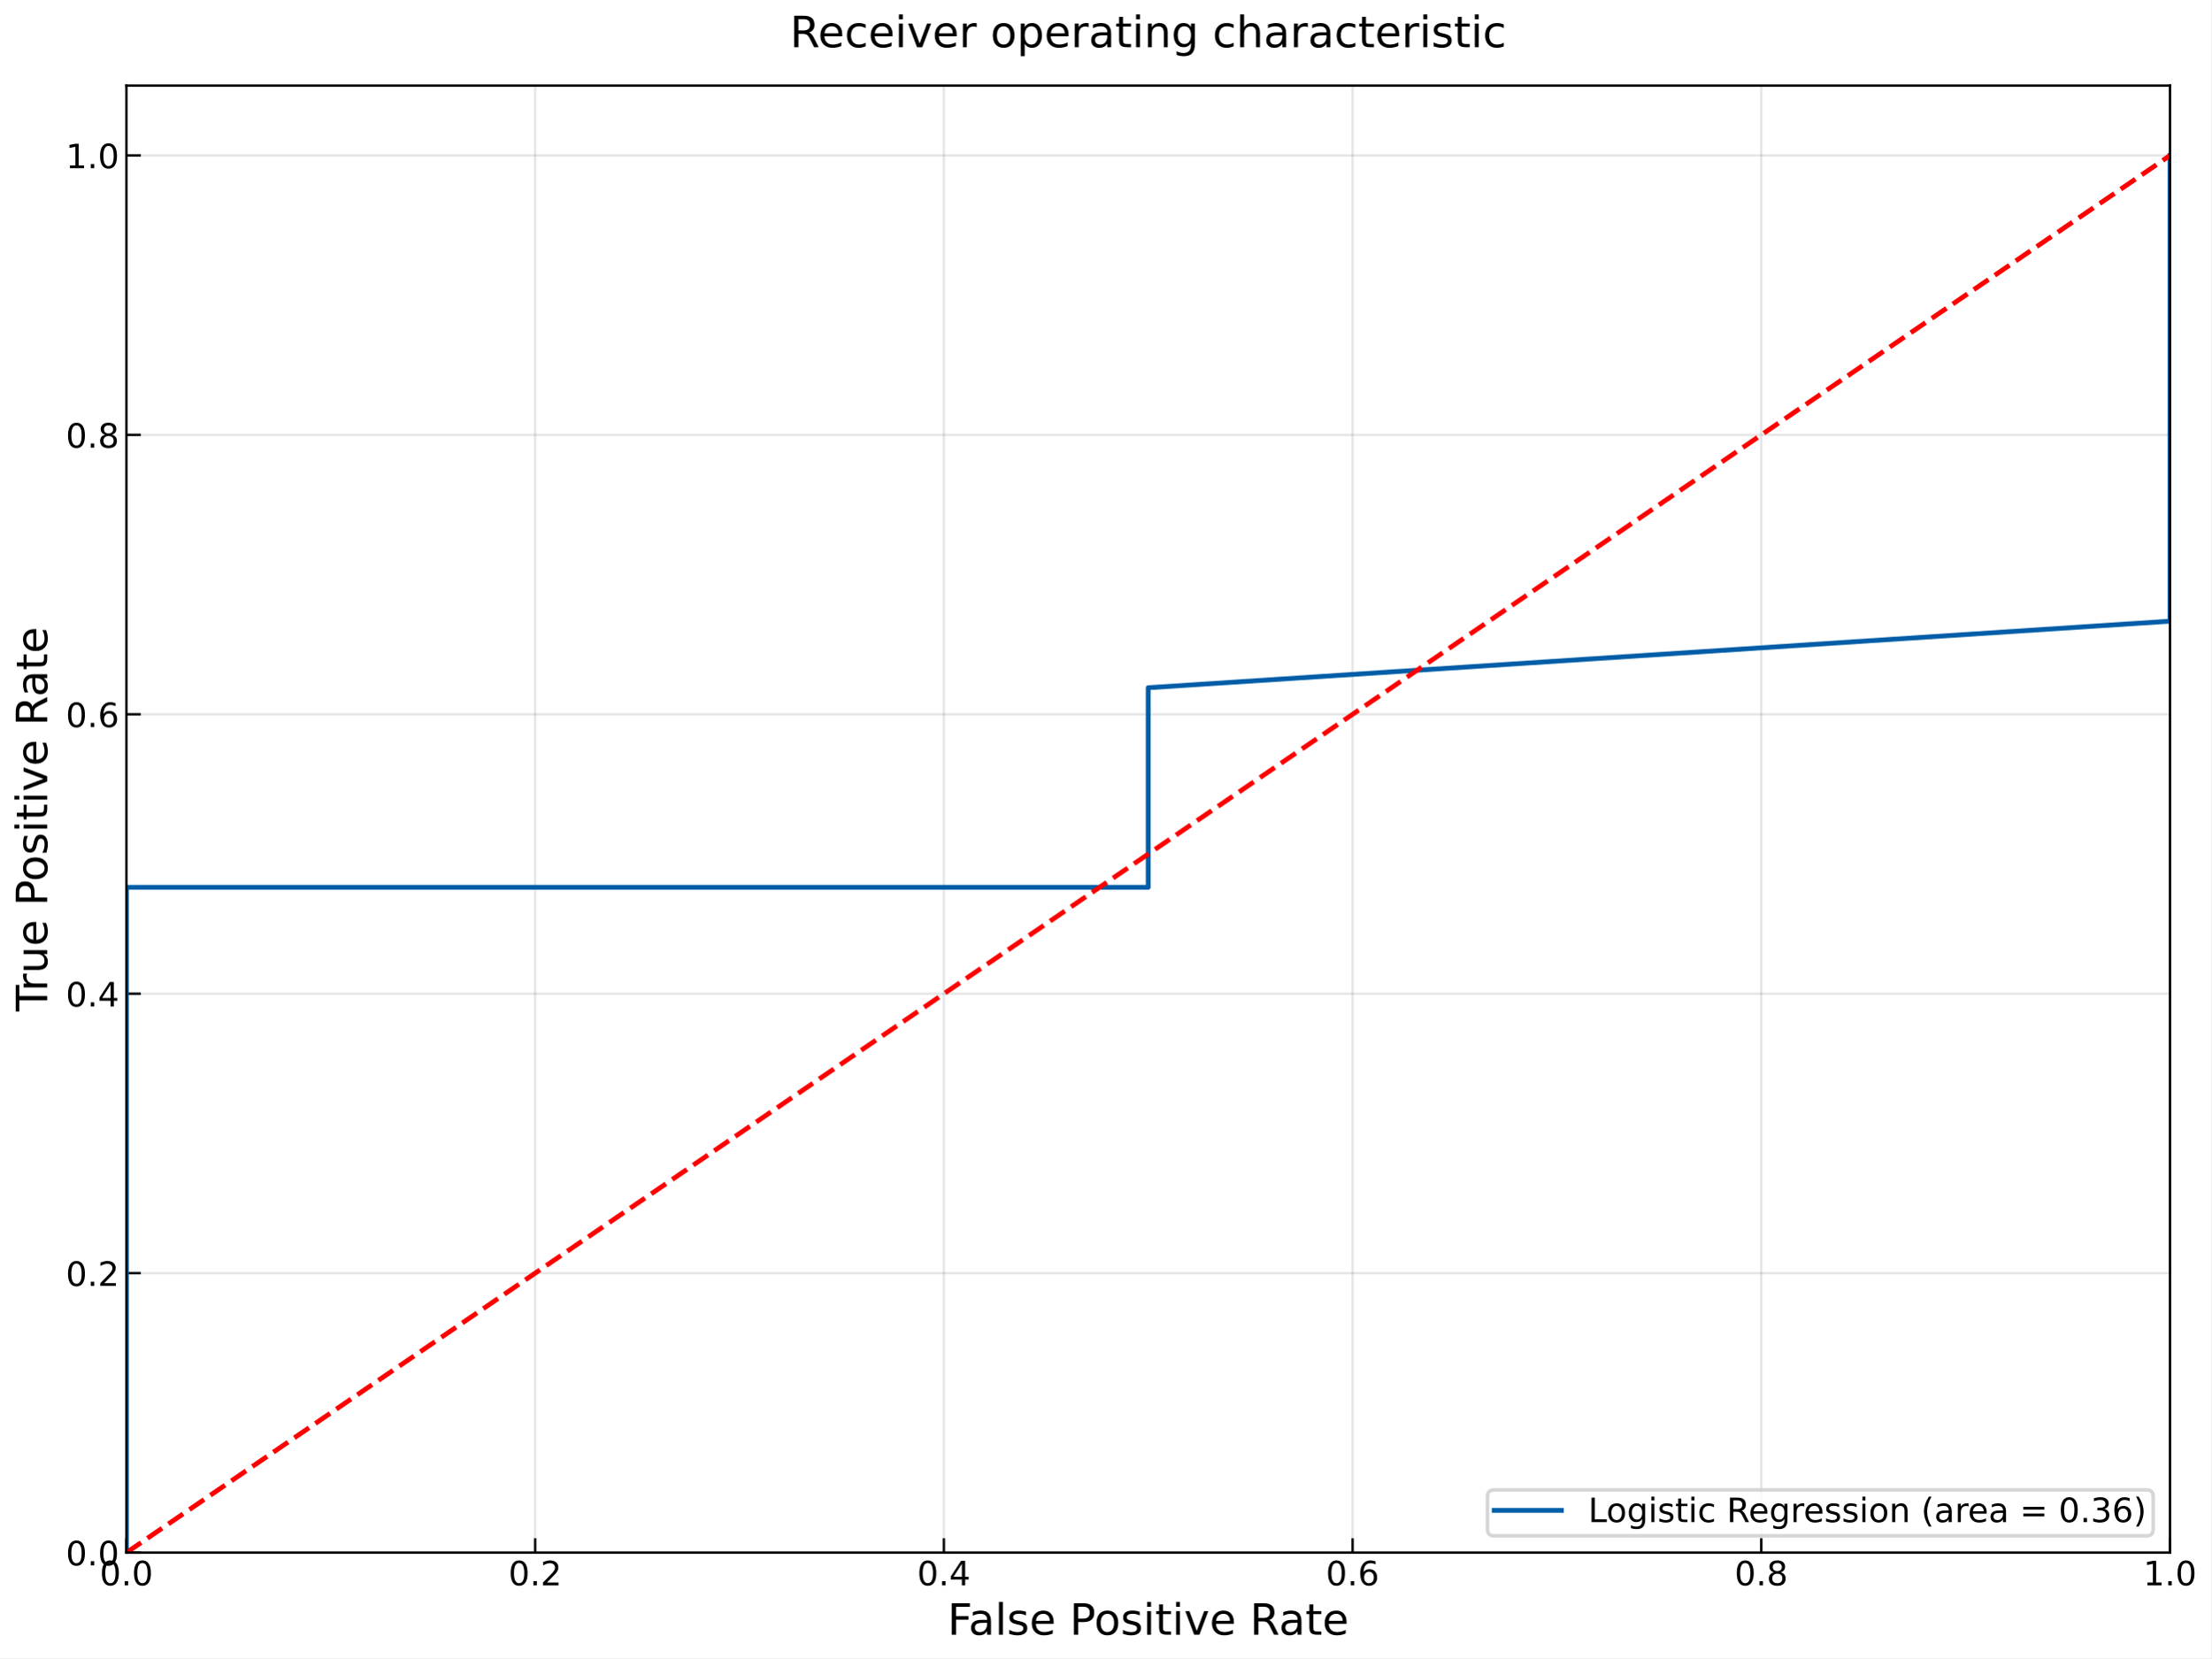
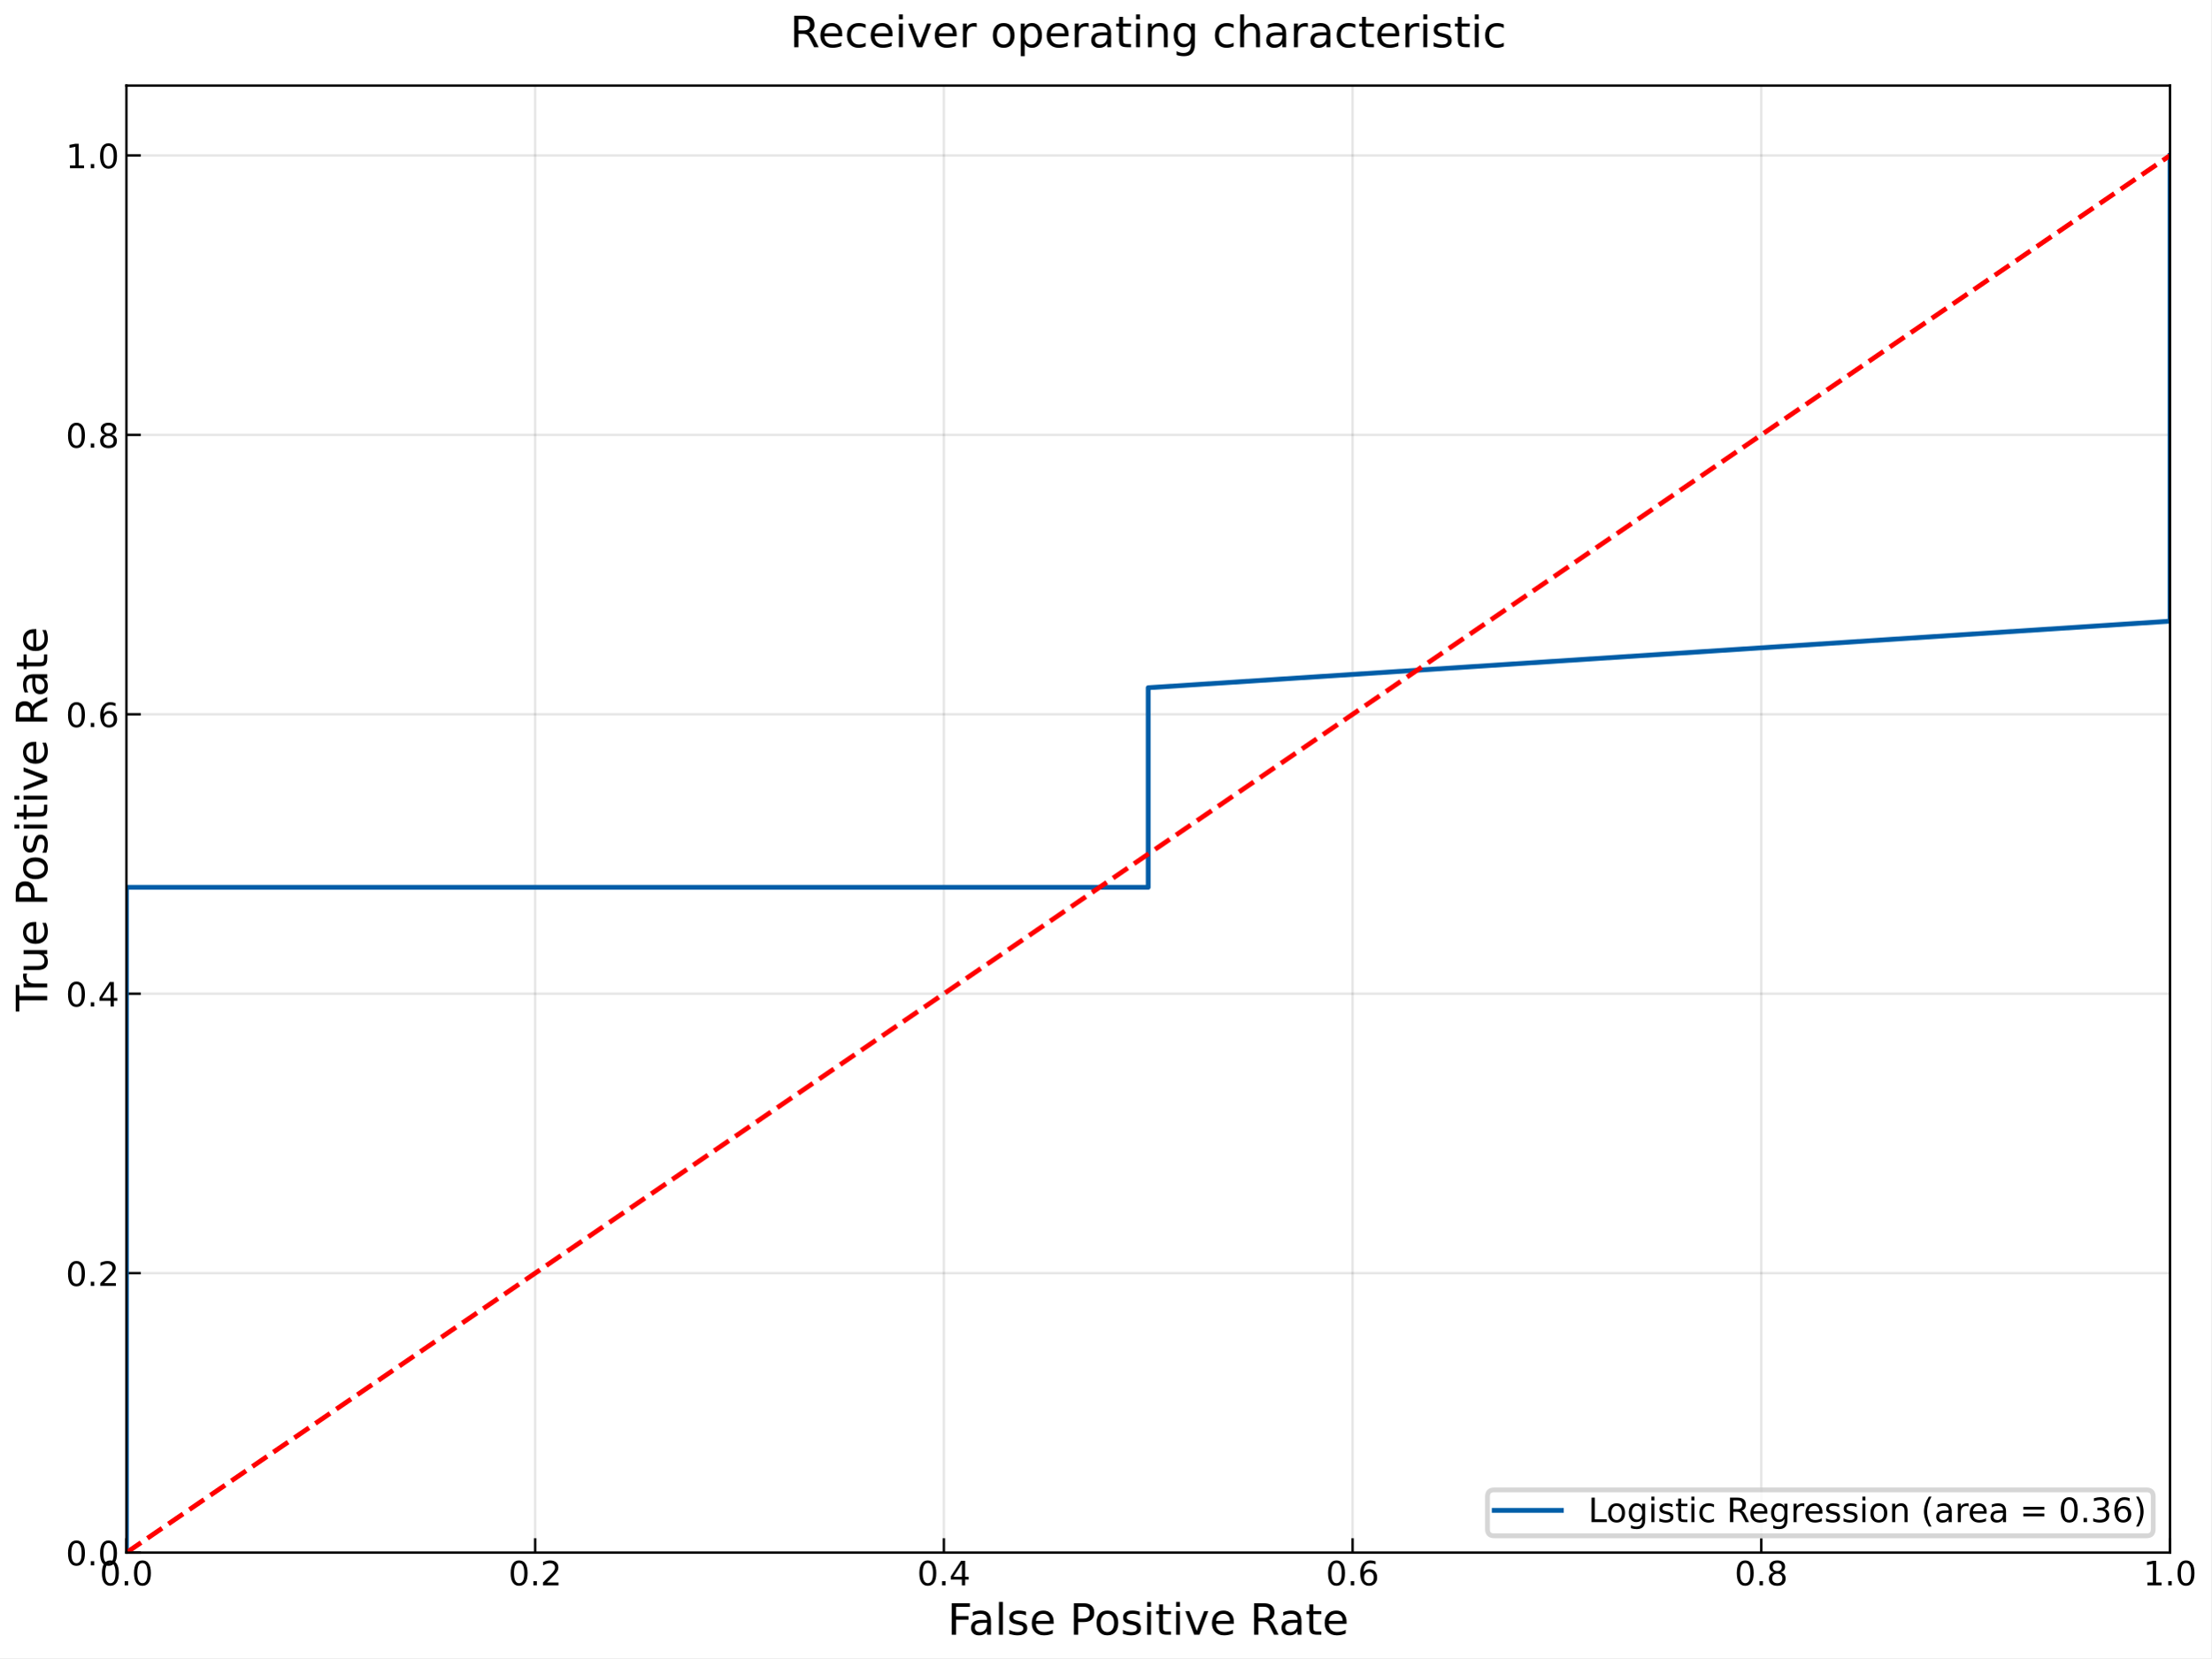
<svg xmlns="http://www.w3.org/2000/svg" xmlns:xlink="http://www.w3.org/1999/xlink" width="460.8pt" height="345.6pt" viewBox="0 0 460.8 345.6" version="1.1">
  <defs>
    <style type="text/css">*{stroke-linejoin: round; stroke-linecap: butt}</style>
  </defs>
  <g id="figure_1">
    <g id="patch_1">
      <path d="M 0 345.6  L 460.8 345.6  L 460.8 0  L 0 0  z " style="fill: #ffffff" />
    </g>
    <g id="axes_1">
      <g id="patch_2">
        <path d="M 26.343 323.615  L 452.234 323.615  L 452.234 17.839  L 26.343 17.839  z " style="fill: #ffffff" />
      </g>
      <g id="matplotlib.axis_1">
        <g id="xtick_1">
          <g id="line2d_1">
-             <path d="M 26.343 323.615  L 26.343 17.839  " clip-path="url(#pec0a9a08c9)" style="fill: none; stroke: #000000; stroke-opacity: 0.1; stroke-width: 0.5; stroke-linecap: square" />
+             <path d="M 26.343 323.615  L 26.343 17.839  " clip-path="url(#p50149eda5e)" style="fill: none; stroke: #000000; stroke-opacity: 0.1; stroke-width: 0.5; stroke-linecap: square" />
          </g>
          <g id="line2d_2">
            <defs>
-               <path id="m23cfe40a0c" d="M 0 0  L 0 -3  " style="stroke: #000000; stroke-width: 0.5" />
+               <path id="md86d027150" d="M 0 0  L 0 -3  " style="stroke: #000000; stroke-width: 0.5" />
            </defs>
            <g>
-               <use xlink:href="#m23cfe40a0c" x="26.343" y="323.615" style="stroke: #000000; stroke-width: 0.5" />
+               <use xlink:href="#md86d027150" x="26.343" y="323.615" style="stroke: #000000; stroke-width: 0.5" />
            </g>
          </g>
          <g id="text_1">
            <g transform="translate(20.77665 330.4337)scale(0.07 -0.07)">
              <defs>
                <path id="DejaVuSans-30" d="M 2034 4250  Q 1547 4250 1301 3770  Q 1056 3291 1056 2328  Q 1056 1369 1301 889  Q 1547 409 2034 409  Q 2525 409 2770 889  Q 3016 1369 3016 2328  Q 3016 3291 2770 3770  Q 2525 4250 2034 4250  z M 2034 4750  Q 2819 4750 3233 4129  Q 3647 3509 3647 2328  Q 3647 1150 3233 529  Q 2819 -91 2034 -91  Q 1250 -91 836 529  Q 422 1150 422 2328  Q 422 3509 836 4129  Q 1250 4750 2034 4750  z " transform="scale(0.015625)" />
                <path id="DejaVuSans-2e" d="M 684 794  L 1344 794  L 1344 0  L 684 0  L 684 794  z " transform="scale(0.015625)" />
              </defs>
              <use xlink:href="#DejaVuSans-30" />
              <use xlink:href="#DejaVuSans-2e" x="63.623" />
              <use xlink:href="#DejaVuSans-30" x="95.41" />
            </g>
          </g>
        </g>
        <g id="xtick_2">
          <g id="line2d_3">
-             <path d="M 111.521 323.615  L 111.521 17.839  " clip-path="url(#pec0a9a08c9)" style="fill: none; stroke: #000000; stroke-opacity: 0.1; stroke-width: 0.5; stroke-linecap: square" />
+             <path d="M 111.521 323.615  L 111.521 17.839  " clip-path="url(#p50149eda5e)" style="fill: none; stroke: #000000; stroke-opacity: 0.1; stroke-width: 0.5; stroke-linecap: square" />
          </g>
          <g id="line2d_4">
            <g>
-               <use xlink:href="#m23cfe40a0c" x="111.521" y="323.615" style="stroke: #000000; stroke-width: 0.5" />
+               <use xlink:href="#md86d027150" x="111.521" y="323.615" style="stroke: #000000; stroke-width: 0.5" />
            </g>
          </g>
          <g id="text_2">
            <g transform="translate(105.9548 330.4337)scale(0.07 -0.07)">
              <defs>
                <path id="DejaVuSans-32" d="M 1228 531  L 3431 531  L 3431 0  L 469 0  L 469 531  Q 828 903 1448 1529  Q 2069 2156 2228 2338  Q 2531 2678 2651 2914  Q 2772 3150 2772 3378  Q 2772 3750 2511 3984  Q 2250 4219 1831 4219  Q 1534 4219 1204 4116  Q 875 4013 500 3803  L 500 4441  Q 881 4594 1212 4672  Q 1544 4750 1819 4750  Q 2544 4750 2975 4387  Q 3406 4025 3406 3419  Q 3406 3131 3298 2873  Q 3191 2616 2906 2266  Q 2828 2175 2409 1742  Q 1991 1309 1228 531  z " transform="scale(0.015625)" />
              </defs>
              <use xlink:href="#DejaVuSans-30" />
              <use xlink:href="#DejaVuSans-2e" x="63.623" />
              <use xlink:href="#DejaVuSans-32" x="95.41" />
            </g>
          </g>
        </g>
        <g id="xtick_3">
          <g id="line2d_5">
-             <path d="M 196.699 323.615  L 196.699 17.839  " clip-path="url(#pec0a9a08c9)" style="fill: none; stroke: #000000; stroke-opacity: 0.1; stroke-width: 0.5; stroke-linecap: square" />
+             <path d="M 196.699 323.615  L 196.699 17.839  " clip-path="url(#p50149eda5e)" style="fill: none; stroke: #000000; stroke-opacity: 0.1; stroke-width: 0.5; stroke-linecap: square" />
          </g>
          <g id="line2d_6">
            <g>
-               <use xlink:href="#m23cfe40a0c" x="196.699" y="323.615" style="stroke: #000000; stroke-width: 0.5" />
+               <use xlink:href="#md86d027150" x="196.699" y="323.615" style="stroke: #000000; stroke-width: 0.5" />
            </g>
          </g>
          <g id="text_3">
            <g transform="translate(191.133 330.4337)scale(0.07 -0.07)">
              <defs>
                <path id="DejaVuSans-34" d="M 2419 4116  L 825 1625  L 2419 1625  L 2419 4116  z M 2253 4666  L 3047 4666  L 3047 1625  L 3713 1625  L 3713 1100  L 3047 1100  L 3047 0  L 2419 0  L 2419 1100  L 313 1100  L 313 1709  L 2253 4666  z " transform="scale(0.015625)" />
              </defs>
              <use xlink:href="#DejaVuSans-30" />
              <use xlink:href="#DejaVuSans-2e" x="63.623" />
              <use xlink:href="#DejaVuSans-34" x="95.41" />
            </g>
          </g>
        </g>
        <g id="xtick_4">
          <g id="line2d_7">
-             <path d="M 281.877 323.615  L 281.877 17.839  " clip-path="url(#pec0a9a08c9)" style="fill: none; stroke: #000000; stroke-opacity: 0.1; stroke-width: 0.5; stroke-linecap: square" />
+             <path d="M 281.877 323.615  L 281.877 17.839  " clip-path="url(#p50149eda5e)" style="fill: none; stroke: #000000; stroke-opacity: 0.1; stroke-width: 0.5; stroke-linecap: square" />
          </g>
          <g id="line2d_8">
            <g>
-               <use xlink:href="#m23cfe40a0c" x="281.877" y="323.615" style="stroke: #000000; stroke-width: 0.5" />
+               <use xlink:href="#md86d027150" x="281.877" y="323.615" style="stroke: #000000; stroke-width: 0.5" />
            </g>
          </g>
          <g id="text_4">
            <g transform="translate(276.3112 330.4337)scale(0.07 -0.07)">
              <defs>
                <path id="DejaVuSans-36" d="M 2113 2584  Q 1688 2584 1439 2293  Q 1191 2003 1191 1497  Q 1191 994 1439 701  Q 1688 409 2113 409  Q 2538 409 2786 701  Q 3034 994 3034 1497  Q 3034 2003 2786 2293  Q 2538 2584 2113 2584  z M 3366 4563  L 3366 3988  Q 3128 4100 2886 4159  Q 2644 4219 2406 4219  Q 1781 4219 1451 3797  Q 1122 3375 1075 2522  Q 1259 2794 1537 2939  Q 1816 3084 2150 3084  Q 2853 3084 3261 2657  Q 3669 2231 3669 1497  Q 3669 778 3244 343  Q 2819 -91 2113 -91  Q 1303 -91 875 529  Q 447 1150 447 2328  Q 447 3434 972 4092  Q 1497 4750 2381 4750  Q 2619 4750 2861 4703  Q 3103 4656 3366 4563  z " transform="scale(0.015625)" />
              </defs>
              <use xlink:href="#DejaVuSans-30" />
              <use xlink:href="#DejaVuSans-2e" x="63.623" />
              <use xlink:href="#DejaVuSans-36" x="95.41" />
            </g>
          </g>
        </g>
        <g id="xtick_5">
          <g id="line2d_9">
-             <path d="M 367.055 323.615  L 367.055 17.839  " clip-path="url(#pec0a9a08c9)" style="fill: none; stroke: #000000; stroke-opacity: 0.1; stroke-width: 0.5; stroke-linecap: square" />
+             <path d="M 367.055 323.615  L 367.055 17.839  " clip-path="url(#p50149eda5e)" style="fill: none; stroke: #000000; stroke-opacity: 0.1; stroke-width: 0.5; stroke-linecap: square" />
          </g>
          <g id="line2d_10">
            <g>
-               <use xlink:href="#m23cfe40a0c" x="367.055" y="323.615" style="stroke: #000000; stroke-width: 0.5" />
+               <use xlink:href="#md86d027150" x="367.055" y="323.615" style="stroke: #000000; stroke-width: 0.5" />
            </g>
          </g>
          <g id="text_5">
            <g transform="translate(361.4894 330.4337)scale(0.07 -0.07)">
              <defs>
                <path id="DejaVuSans-38" d="M 2034 2216  Q 1584 2216 1326 1975  Q 1069 1734 1069 1313  Q 1069 891 1326 650  Q 1584 409 2034 409  Q 2484 409 2743 651  Q 3003 894 3003 1313  Q 3003 1734 2745 1975  Q 2488 2216 2034 2216  z M 1403 2484  Q 997 2584 770 2862  Q 544 3141 544 3541  Q 544 4100 942 4425  Q 1341 4750 2034 4750  Q 2731 4750 3128 4425  Q 3525 4100 3525 3541  Q 3525 3141 3298 2862  Q 3072 2584 2669 2484  Q 3125 2378 3379 2068  Q 3634 1759 3634 1313  Q 3634 634 3220 271  Q 2806 -91 2034 -91  Q 1263 -91 848 271  Q 434 634 434 1313  Q 434 1759 690 2068  Q 947 2378 1403 2484  z M 1172 3481  Q 1172 3119 1398 2916  Q 1625 2713 2034 2713  Q 2441 2713 2670 2916  Q 2900 3119 2900 3481  Q 2900 3844 2670 4047  Q 2441 4250 2034 4250  Q 1625 4250 1398 4047  Q 1172 3844 1172 3481  z " transform="scale(0.015625)" />
              </defs>
              <use xlink:href="#DejaVuSans-30" />
              <use xlink:href="#DejaVuSans-2e" x="63.623" />
              <use xlink:href="#DejaVuSans-38" x="95.41" />
            </g>
          </g>
        </g>
        <g id="xtick_6">
          <g id="line2d_11">
-             <path d="M 452.234 323.615  L 452.234 17.839  " clip-path="url(#pec0a9a08c9)" style="fill: none; stroke: #000000; stroke-opacity: 0.1; stroke-width: 0.5; stroke-linecap: square" />
+             <path d="M 452.234 323.615  L 452.234 17.839  " clip-path="url(#p50149eda5e)" style="fill: none; stroke: #000000; stroke-opacity: 0.1; stroke-width: 0.5; stroke-linecap: square" />
          </g>
          <g id="line2d_12">
            <g>
-               <use xlink:href="#m23cfe40a0c" x="452.234" y="323.615" style="stroke: #000000; stroke-width: 0.5" />
+               <use xlink:href="#md86d027150" x="452.234" y="323.615" style="stroke: #000000; stroke-width: 0.5" />
            </g>
          </g>
          <g id="text_6">
            <g transform="translate(446.6676 330.4337)scale(0.07 -0.07)">
              <defs>
                <path id="DejaVuSans-31" d="M 794 531  L 1825 531  L 1825 4091  L 703 3866  L 703 4441  L 1819 4666  L 2450 4666  L 2450 531  L 3481 531  L 3481 0  L 794 0  L 794 531  z " transform="scale(0.015625)" />
              </defs>
              <use xlink:href="#DejaVuSans-31" />
              <use xlink:href="#DejaVuSans-2e" x="63.623" />
              <use xlink:href="#DejaVuSans-30" x="95.41" />
            </g>
          </g>
        </g>
        <g id="text_7">
          <g transform="translate(197.4684 340.728)scale(0.09 -0.09)">
            <defs>
              <path id="DejaVuSans-46" d="M 628 4666  L 3309 4666  L 3309 4134  L 1259 4134  L 1259 2759  L 3109 2759  L 3109 2228  L 1259 2228  L 1259 0  L 628 0  L 628 4666  z " transform="scale(0.015625)" />
              <path id="DejaVuSans-61" d="M 2194 1759  Q 1497 1759 1228 1600  Q 959 1441 959 1056  Q 959 750 1161 570  Q 1363 391 1709 391  Q 2188 391 2477 730  Q 2766 1069 2766 1631  L 2766 1759  L 2194 1759  z M 3341 1997  L 3341 0  L 2766 0  L 2766 531  Q 2569 213 2275 61  Q 1981 -91 1556 -91  Q 1019 -91 701 211  Q 384 513 384 1019  Q 384 1609 779 1909  Q 1175 2209 1959 2209  L 2766 2209  L 2766 2266  Q 2766 2663 2505 2880  Q 2244 3097 1772 3097  Q 1472 3097 1187 3025  Q 903 2953 641 2809  L 641 3341  Q 956 3463 1253 3523  Q 1550 3584 1831 3584  Q 2591 3584 2966 3190  Q 3341 2797 3341 1997  z " transform="scale(0.015625)" />
              <path id="DejaVuSans-6c" d="M 603 4863  L 1178 4863  L 1178 0  L 603 0  L 603 4863  z " transform="scale(0.015625)" />
              <path id="DejaVuSans-73" d="M 2834 3397  L 2834 2853  Q 2591 2978 2328 3040  Q 2066 3103 1784 3103  Q 1356 3103 1142 2972  Q 928 2841 928 2578  Q 928 2378 1081 2264  Q 1234 2150 1697 2047  L 1894 2003  Q 2506 1872 2764 1633  Q 3022 1394 3022 966  Q 3022 478 2636 193  Q 2250 -91 1575 -91  Q 1294 -91 989 -36  Q 684 19 347 128  L 347 722  Q 666 556 975 473  Q 1284 391 1588 391  Q 1994 391 2212 530  Q 2431 669 2431 922  Q 2431 1156 2273 1281  Q 2116 1406 1581 1522  L 1381 1569  Q 847 1681 609 1914  Q 372 2147 372 2553  Q 372 3047 722 3315  Q 1072 3584 1716 3584  Q 2034 3584 2315 3537  Q 2597 3491 2834 3397  z " transform="scale(0.015625)" />
              <path id="DejaVuSans-65" d="M 3597 1894  L 3597 1613  L 953 1613  Q 991 1019 1311 708  Q 1631 397 2203 397  Q 2534 397 2845 478  Q 3156 559 3463 722  L 3463 178  Q 3153 47 2828 -22  Q 2503 -91 2169 -91  Q 1331 -91 842 396  Q 353 884 353 1716  Q 353 2575 817 3079  Q 1281 3584 2069 3584  Q 2775 3584 3186 3129  Q 3597 2675 3597 1894  z M 3022 2063  Q 3016 2534 2758 2815  Q 2500 3097 2075 3097  Q 1594 3097 1305 2825  Q 1016 2553 972 2059  L 3022 2063  z " transform="scale(0.015625)" />
              <path id="DejaVuSans-20" transform="scale(0.015625)" />
              <path id="DejaVuSans-50" d="M 1259 4147  L 1259 2394  L 2053 2394  Q 2494 2394 2734 2622  Q 2975 2850 2975 3272  Q 2975 3691 2734 3919  Q 2494 4147 2053 4147  L 1259 4147  z M 628 4666  L 2053 4666  Q 2838 4666 3239 4311  Q 3641 3956 3641 3272  Q 3641 2581 3239 2228  Q 2838 1875 2053 1875  L 1259 1875  L 1259 0  L 628 0  L 628 4666  z " transform="scale(0.015625)" />
              <path id="DejaVuSans-6f" d="M 1959 3097  Q 1497 3097 1228 2736  Q 959 2375 959 1747  Q 959 1119 1226 758  Q 1494 397 1959 397  Q 2419 397 2687 759  Q 2956 1122 2956 1747  Q 2956 2369 2687 2733  Q 2419 3097 1959 3097  z M 1959 3584  Q 2709 3584 3137 3096  Q 3566 2609 3566 1747  Q 3566 888 3137 398  Q 2709 -91 1959 -91  Q 1206 -91 779 398  Q 353 888 353 1747  Q 353 2609 779 3096  Q 1206 3584 1959 3584  z " transform="scale(0.015625)" />
              <path id="DejaVuSans-69" d="M 603 3500  L 1178 3500  L 1178 0  L 603 0  L 603 3500  z M 603 4863  L 1178 4863  L 1178 4134  L 603 4134  L 603 4863  z " transform="scale(0.015625)" />
              <path id="DejaVuSans-74" d="M 1172 4494  L 1172 3500  L 2356 3500  L 2356 3053  L 1172 3053  L 1172 1153  Q 1172 725 1289 603  Q 1406 481 1766 481  L 2356 481  L 2356 0  L 1766 0  Q 1100 0 847 248  Q 594 497 594 1153  L 594 3053  L 172 3053  L 172 3500  L 594 3500  L 594 4494  L 1172 4494  z " transform="scale(0.015625)" />
              <path id="DejaVuSans-76" d="M 191 3500  L 800 3500  L 1894 563  L 2988 3500  L 3597 3500  L 2284 0  L 1503 0  L 191 3500  z " transform="scale(0.015625)" />
              <path id="DejaVuSans-52" d="M 2841 2188  Q 3044 2119 3236 1894  Q 3428 1669 3622 1275  L 4263 0  L 3584 0  L 2988 1197  Q 2756 1666 2539 1819  Q 2322 1972 1947 1972  L 1259 1972  L 1259 0  L 628 0  L 628 4666  L 2053 4666  Q 2853 4666 3247 4331  Q 3641 3997 3641 3322  Q 3641 2881 3436 2590  Q 3231 2300 2841 2188  z M 1259 4147  L 1259 2491  L 2053 2491  Q 2509 2491 2742 2702  Q 2975 2913 2975 3322  Q 2975 3731 2742 3939  Q 2509 4147 2053 4147  L 1259 4147  z " transform="scale(0.015625)" />
            </defs>
            <use xlink:href="#DejaVuSans-46" />
            <use xlink:href="#DejaVuSans-61" x="48.395" />
            <use xlink:href="#DejaVuSans-6c" x="109.674" />
            <use xlink:href="#DejaVuSans-73" x="137.457" />
            <use xlink:href="#DejaVuSans-65" x="189.557" />
            <use xlink:href="#DejaVuSans-20" x="251.08" />
            <use xlink:href="#DejaVuSans-50" x="282.867" />
            <use xlink:href="#DejaVuSans-6f" x="339.545" />
            <use xlink:href="#DejaVuSans-73" x="400.727" />
            <use xlink:href="#DejaVuSans-69" x="452.826" />
            <use xlink:href="#DejaVuSans-74" x="480.609" />
            <use xlink:href="#DejaVuSans-69" x="519.818" />
            <use xlink:href="#DejaVuSans-76" x="547.602" />
            <use xlink:href="#DejaVuSans-65" x="606.781" />
            <use xlink:href="#DejaVuSans-20" x="668.305" />
            <use xlink:href="#DejaVuSans-52" x="700.092" />
            <use xlink:href="#DejaVuSans-61" x="767.324" />
            <use xlink:href="#DejaVuSans-74" x="828.604" />
            <use xlink:href="#DejaVuSans-65" x="867.812" />
          </g>
        </g>
      </g>
      <g id="matplotlib.axis_2">
        <g id="ytick_1">
          <g id="line2d_13">
-             <path d="M 26.343 323.615  L 452.234 323.615  " clip-path="url(#pec0a9a08c9)" style="fill: none; stroke: #000000; stroke-opacity: 0.1; stroke-width: 0.5; stroke-linecap: square" />
+             <path d="M 26.343 323.615  L 452.234 323.615  " clip-path="url(#p50149eda5e)" style="fill: none; stroke: #000000; stroke-opacity: 0.1; stroke-width: 0.5; stroke-linecap: square" />
          </g>
          <g id="line2d_14">
            <defs>
-               <path id="ma9b9a47522" d="M 0 0  L 3 0  " style="stroke: #000000; stroke-width: 0.5" />
+               <path id="m2de1e3f004" d="M 0 0  L 3 0  " style="stroke: #000000; stroke-width: 0.5" />
            </defs>
            <g>
-               <use xlink:href="#ma9b9a47522" x="26.343" y="323.615" style="stroke: #000000; stroke-width: 0.5" />
+               <use xlink:href="#m2de1e3f004" x="26.343" y="323.615" style="stroke: #000000; stroke-width: 0.5" />
            </g>
          </g>
          <g id="text_8">
            <g transform="translate(13.71055 326.2742)scale(0.07 -0.07)">
              <use xlink:href="#DejaVuSans-30" />
              <use xlink:href="#DejaVuSans-2e" x="63.623" />
              <use xlink:href="#DejaVuSans-30" x="95.41" />
            </g>
          </g>
        </g>
        <g id="ytick_2">
          <g id="line2d_15">
-             <path d="M 26.343 265.372  L 452.234 265.372  " clip-path="url(#pec0a9a08c9)" style="fill: none; stroke: #000000; stroke-opacity: 0.1; stroke-width: 0.5; stroke-linecap: square" />
+             <path d="M 26.343 265.372  L 452.234 265.372  " clip-path="url(#p50149eda5e)" style="fill: none; stroke: #000000; stroke-opacity: 0.1; stroke-width: 0.5; stroke-linecap: square" />
          </g>
          <g id="line2d_16">
            <g>
-               <use xlink:href="#ma9b9a47522" x="26.343" y="265.372" style="stroke: #000000; stroke-width: 0.5" />
+               <use xlink:href="#m2de1e3f004" x="26.343" y="265.372" style="stroke: #000000; stroke-width: 0.5" />
            </g>
          </g>
          <g id="text_9">
            <g transform="translate(13.71055 268.0312)scale(0.07 -0.07)">
              <use xlink:href="#DejaVuSans-30" />
              <use xlink:href="#DejaVuSans-2e" x="63.623" />
              <use xlink:href="#DejaVuSans-32" x="95.41" />
            </g>
          </g>
        </g>
        <g id="ytick_3">
          <g id="line2d_17">
-             <path d="M 26.343 207.129  L 452.234 207.129  " clip-path="url(#pec0a9a08c9)" style="fill: none; stroke: #000000; stroke-opacity: 0.1; stroke-width: 0.5; stroke-linecap: square" />
+             <path d="M 26.343 207.129  L 452.234 207.129  " clip-path="url(#p50149eda5e)" style="fill: none; stroke: #000000; stroke-opacity: 0.1; stroke-width: 0.5; stroke-linecap: square" />
          </g>
          <g id="line2d_18">
            <g>
-               <use xlink:href="#ma9b9a47522" x="26.343" y="207.129" style="stroke: #000000; stroke-width: 0.5" />
+               <use xlink:href="#m2de1e3f004" x="26.343" y="207.129" style="stroke: #000000; stroke-width: 0.5" />
            </g>
          </g>
          <g id="text_10">
            <g transform="translate(13.71055 209.7881)scale(0.07 -0.07)">
              <use xlink:href="#DejaVuSans-30" />
              <use xlink:href="#DejaVuSans-2e" x="63.623" />
              <use xlink:href="#DejaVuSans-34" x="95.41" />
            </g>
          </g>
        </g>
        <g id="ytick_4">
          <g id="line2d_19">
-             <path d="M 26.343 148.886  L 452.234 148.886  " clip-path="url(#pec0a9a08c9)" style="fill: none; stroke: #000000; stroke-opacity: 0.1; stroke-width: 0.5; stroke-linecap: square" />
+             <path d="M 26.343 148.886  L 452.234 148.886  " clip-path="url(#p50149eda5e)" style="fill: none; stroke: #000000; stroke-opacity: 0.1; stroke-width: 0.5; stroke-linecap: square" />
          </g>
          <g id="line2d_20">
            <g>
-               <use xlink:href="#ma9b9a47522" x="26.343" y="148.886" style="stroke: #000000; stroke-width: 0.5" />
+               <use xlink:href="#m2de1e3f004" x="26.343" y="148.886" style="stroke: #000000; stroke-width: 0.5" />
            </g>
          </g>
          <g id="text_11">
            <g transform="translate(13.71055 151.5451)scale(0.07 -0.07)">
              <use xlink:href="#DejaVuSans-30" />
              <use xlink:href="#DejaVuSans-2e" x="63.623" />
              <use xlink:href="#DejaVuSans-36" x="95.41" />
            </g>
          </g>
        </g>
        <g id="ytick_5">
          <g id="line2d_21">
-             <path d="M 26.343 90.643  L 452.234 90.643  " clip-path="url(#pec0a9a08c9)" style="fill: none; stroke: #000000; stroke-opacity: 0.1; stroke-width: 0.5; stroke-linecap: square" />
+             <path d="M 26.343 90.643  L 452.234 90.643  " clip-path="url(#p50149eda5e)" style="fill: none; stroke: #000000; stroke-opacity: 0.1; stroke-width: 0.5; stroke-linecap: square" />
          </g>
          <g id="line2d_22">
            <g>
-               <use xlink:href="#ma9b9a47522" x="26.343" y="90.643" style="stroke: #000000; stroke-width: 0.5" />
+               <use xlink:href="#m2de1e3f004" x="26.343" y="90.643" style="stroke: #000000; stroke-width: 0.5" />
            </g>
          </g>
          <g id="text_12">
            <g transform="translate(13.71055 93.30208)scale(0.07 -0.07)">
              <use xlink:href="#DejaVuSans-30" />
              <use xlink:href="#DejaVuSans-2e" x="63.623" />
              <use xlink:href="#DejaVuSans-38" x="95.41" />
            </g>
          </g>
        </g>
        <g id="ytick_6">
          <g id="line2d_23">
-             <path d="M 26.343 32.4  L 452.234 32.4  " clip-path="url(#pec0a9a08c9)" style="fill: none; stroke: #000000; stroke-opacity: 0.1; stroke-width: 0.5; stroke-linecap: square" />
+             <path d="M 26.343 32.4  L 452.234 32.4  " clip-path="url(#p50149eda5e)" style="fill: none; stroke: #000000; stroke-opacity: 0.1; stroke-width: 0.5; stroke-linecap: square" />
          </g>
          <g id="line2d_24">
            <g>
-               <use xlink:href="#ma9b9a47522" x="26.343" y="32.4" style="stroke: #000000; stroke-width: 0.5" />
+               <use xlink:href="#m2de1e3f004" x="26.343" y="32.4" style="stroke: #000000; stroke-width: 0.5" />
            </g>
          </g>
          <g id="text_13">
            <g transform="translate(13.71055 35.05904)scale(0.07 -0.07)">
              <use xlink:href="#DejaVuSans-31" />
              <use xlink:href="#DejaVuSans-2e" x="63.623" />
              <use xlink:href="#DejaVuSans-30" x="95.41" />
            </g>
          </g>
        </g>
        <g id="text_14">
          <g transform="translate(9.838834 210.8035)rotate(-90)scale(0.09 -0.09)">
            <defs>
              <path id="DejaVuSans-54" d="M -19 4666  L 3928 4666  L 3928 4134  L 2272 4134  L 2272 0  L 1638 0  L 1638 4134  L -19 4134  L -19 4666  z " transform="scale(0.015625)" />
              <path id="DejaVuSans-72" d="M 2631 2963  Q 2534 3019 2420 3045  Q 2306 3072 2169 3072  Q 1681 3072 1420 2755  Q 1159 2438 1159 1844  L 1159 0  L 581 0  L 581 3500  L 1159 3500  L 1159 2956  Q 1341 3275 1631 3429  Q 1922 3584 2338 3584  Q 2397 3584 2469 3576  Q 2541 3569 2628 3553  L 2631 2963  z " transform="scale(0.015625)" />
              <path id="DejaVuSans-75" d="M 544 1381  L 544 3500  L 1119 3500  L 1119 1403  Q 1119 906 1312 657  Q 1506 409 1894 409  Q 2359 409 2629 706  Q 2900 1003 2900 1516  L 2900 3500  L 3475 3500  L 3475 0  L 2900 0  L 2900 538  Q 2691 219 2414 64  Q 2138 -91 1772 -91  Q 1169 -91 856 284  Q 544 659 544 1381  z M 1991 3584  L 1991 3584  z " transform="scale(0.015625)" />
            </defs>
            <use xlink:href="#DejaVuSans-54" />
            <use xlink:href="#DejaVuSans-72" x="46.334" />
            <use xlink:href="#DejaVuSans-75" x="87.447" />
            <use xlink:href="#DejaVuSans-65" x="150.826" />
            <use xlink:href="#DejaVuSans-20" x="212.35" />
            <use xlink:href="#DejaVuSans-50" x="244.137" />
            <use xlink:href="#DejaVuSans-6f" x="300.814" />
            <use xlink:href="#DejaVuSans-73" x="361.996" />
            <use xlink:href="#DejaVuSans-69" x="414.096" />
            <use xlink:href="#DejaVuSans-74" x="441.879" />
            <use xlink:href="#DejaVuSans-69" x="481.088" />
            <use xlink:href="#DejaVuSans-76" x="508.871" />
            <use xlink:href="#DejaVuSans-65" x="568.051" />
            <use xlink:href="#DejaVuSans-20" x="629.574" />
            <use xlink:href="#DejaVuSans-52" x="661.361" />
            <use xlink:href="#DejaVuSans-61" x="728.594" />
            <use xlink:href="#DejaVuSans-74" x="789.873" />
            <use xlink:href="#DejaVuSans-65" x="829.082" />
          </g>
        </g>
      </g>
      <g id="line2d_25">
-         <path d="M 26.343 323.615  L 26.343 295.88  L 26.343 268.145  L 26.343 240.41  L 26.343 184.941  L 239.288 184.941  L 239.288 171.073  L 239.288 143.339  L 452.234 129.471  L 452.234 101.737  L 452.234 74.002  L 452.234 32.4  " clip-path="url(#pec0a9a08c9)" style="fill: none; stroke: #005ea8; stroke-linecap: square" />
+         <path d="M 26.343 323.615  L 26.343 295.88  L 26.343 268.145  L 26.343 240.41  L 26.343 184.941  L 239.288 184.941  L 239.288 171.073  L 239.288 143.339  L 452.234 129.471  L 452.234 101.737  L 452.234 74.002  L 452.234 32.4  " clip-path="url(#p50149eda5e)" style="fill: none; stroke: #005ea8; stroke-linecap: square" />
      </g>
      <g id="line2d_26">
-         <path d="M 26.343 323.615  L 452.234 32.4  " clip-path="url(#pec0a9a08c9)" style="fill: none; stroke-dasharray: 3.7,1.6; stroke-dashoffset: 0; stroke: #ff0000" />
+         <path d="M 26.343 323.615  L 452.234 32.4  " clip-path="url(#p50149eda5e)" style="fill: none; stroke-dasharray: 3.7,1.6; stroke-dashoffset: 0; stroke: #ff0000" />
      </g>
      <g id="patch_3">
        <path d="M 26.343 323.615  L 26.343 17.839  " style="fill: none; stroke: #000000; stroke-width: 0.5; stroke-linejoin: miter; stroke-linecap: square" />
      </g>
      <g id="patch_4">
        <path d="M 452.234 323.615  L 452.234 17.839  " style="fill: none; stroke: #000000; stroke-width: 0.5; stroke-linejoin: miter; stroke-linecap: square" />
      </g>
      <g id="patch_5">
        <path d="M 26.343 323.615  L 452.234 323.615  " style="fill: none; stroke: #000000; stroke-width: 0.5; stroke-linejoin: miter; stroke-linecap: square" />
      </g>
      <g id="patch_6">
        <path d="M 26.343 17.839  L 452.234 17.839  " style="fill: none; stroke: #000000; stroke-width: 0.5; stroke-linejoin: miter; stroke-linecap: square" />
      </g>
      <g id="text_15">
        <g transform="translate(164.6177 9.838834)scale(0.09 -0.09)">
          <defs>
            <path id="DejaVuSans-63" d="M 3122 3366  L 3122 2828  Q 2878 2963 2633 3030  Q 2388 3097 2138 3097  Q 1578 3097 1268 2742  Q 959 2388 959 1747  Q 959 1106 1268 751  Q 1578 397 2138 397  Q 2388 397 2633 464  Q 2878 531 3122 666  L 3122 134  Q 2881 22 2623 -34  Q 2366 -91 2075 -91  Q 1284 -91 818 406  Q 353 903 353 1747  Q 353 2603 823 3093  Q 1294 3584 2113 3584  Q 2378 3584 2631 3529  Q 2884 3475 3122 3366  z " transform="scale(0.015625)" />
            <path id="DejaVuSans-70" d="M 1159 525  L 1159 -1331  L 581 -1331  L 581 3500  L 1159 3500  L 1159 2969  Q 1341 3281 1617 3432  Q 1894 3584 2278 3584  Q 2916 3584 3314 3078  Q 3713 2572 3713 1747  Q 3713 922 3314 415  Q 2916 -91 2278 -91  Q 1894 -91 1617 61  Q 1341 213 1159 525  z M 3116 1747  Q 3116 2381 2855 2742  Q 2594 3103 2138 3103  Q 1681 3103 1420 2742  Q 1159 2381 1159 1747  Q 1159 1113 1420 752  Q 1681 391 2138 391  Q 2594 391 2855 752  Q 3116 1113 3116 1747  z " transform="scale(0.015625)" />
            <path id="DejaVuSans-6e" d="M 3513 2113  L 3513 0  L 2938 0  L 2938 2094  Q 2938 2591 2744 2837  Q 2550 3084 2163 3084  Q 1697 3084 1428 2787  Q 1159 2491 1159 1978  L 1159 0  L 581 0  L 581 3500  L 1159 3500  L 1159 2956  Q 1366 3272 1645 3428  Q 1925 3584 2291 3584  Q 2894 3584 3203 3211  Q 3513 2838 3513 2113  z " transform="scale(0.015625)" />
            <path id="DejaVuSans-67" d="M 2906 1791  Q 2906 2416 2648 2759  Q 2391 3103 1925 3103  Q 1463 3103 1205 2759  Q 947 2416 947 1791  Q 947 1169 1205 825  Q 1463 481 1925 481  Q 2391 481 2648 825  Q 2906 1169 2906 1791  z M 3481 434  Q 3481 -459 3084 -895  Q 2688 -1331 1869 -1331  Q 1566 -1331 1297 -1286  Q 1028 -1241 775 -1147  L 775 -588  Q 1028 -725 1275 -790  Q 1522 -856 1778 -856  Q 2344 -856 2625 -561  Q 2906 -266 2906 331  L 2906 616  Q 2728 306 2450 153  Q 2172 0 1784 0  Q 1141 0 747 490  Q 353 981 353 1791  Q 353 2603 747 3093  Q 1141 3584 1784 3584  Q 2172 3584 2450 3431  Q 2728 3278 2906 2969  L 2906 3500  L 3481 3500  L 3481 434  z " transform="scale(0.015625)" />
            <path id="DejaVuSans-68" d="M 3513 2113  L 3513 0  L 2938 0  L 2938 2094  Q 2938 2591 2744 2837  Q 2550 3084 2163 3084  Q 1697 3084 1428 2787  Q 1159 2491 1159 1978  L 1159 0  L 581 0  L 581 4863  L 1159 4863  L 1159 2956  Q 1366 3272 1645 3428  Q 1925 3584 2291 3584  Q 2894 3584 3203 3211  Q 3513 2838 3513 2113  z " transform="scale(0.015625)" />
          </defs>
          <use xlink:href="#DejaVuSans-52" />
          <use xlink:href="#DejaVuSans-65" x="64.982" />
          <use xlink:href="#DejaVuSans-63" x="126.506" />
          <use xlink:href="#DejaVuSans-65" x="181.486" />
          <use xlink:href="#DejaVuSans-69" x="243.01" />
          <use xlink:href="#DejaVuSans-76" x="270.793" />
          <use xlink:href="#DejaVuSans-65" x="329.973" />
          <use xlink:href="#DejaVuSans-72" x="391.496" />
          <use xlink:href="#DejaVuSans-20" x="432.609" />
          <use xlink:href="#DejaVuSans-6f" x="464.396" />
          <use xlink:href="#DejaVuSans-70" x="525.578" />
          <use xlink:href="#DejaVuSans-65" x="589.055" />
          <use xlink:href="#DejaVuSans-72" x="650.578" />
          <use xlink:href="#DejaVuSans-61" x="691.691" />
          <use xlink:href="#DejaVuSans-74" x="752.971" />
          <use xlink:href="#DejaVuSans-69" x="792.18" />
          <use xlink:href="#DejaVuSans-6e" x="819.963" />
          <use xlink:href="#DejaVuSans-67" x="883.342" />
          <use xlink:href="#DejaVuSans-20" x="946.818" />
          <use xlink:href="#DejaVuSans-63" x="978.605" />
          <use xlink:href="#DejaVuSans-68" x="1033.586" />
          <use xlink:href="#DejaVuSans-61" x="1096.965" />
          <use xlink:href="#DejaVuSans-72" x="1158.244" />
          <use xlink:href="#DejaVuSans-61" x="1199.357" />
          <use xlink:href="#DejaVuSans-63" x="1260.637" />
          <use xlink:href="#DejaVuSans-74" x="1315.617" />
          <use xlink:href="#DejaVuSans-65" x="1354.826" />
          <use xlink:href="#DejaVuSans-72" x="1416.35" />
          <use xlink:href="#DejaVuSans-69" x="1457.463" />
          <use xlink:href="#DejaVuSans-73" x="1485.246" />
          <use xlink:href="#DejaVuSans-74" x="1537.346" />
          <use xlink:href="#DejaVuSans-69" x="1576.555" />
          <use xlink:href="#DejaVuSans-63" x="1604.338" />
        </g>
      </g>
      <g id="legend_1">
        <g id="patch_7">
-           <path d="M 311.396 320.115  L 447.334 320.115  Q 448.734 320.115 448.734 318.715  L 448.734 311.94  Q 448.734 310.54 447.334 310.54  L 311.396 310.54  Q 309.996 310.54 309.996 311.94  L 309.996 318.715  Q 309.996 320.115 311.396 320.115  z " style="fill: #ffffff; opacity: 0.8; stroke: #cccccc; stroke-width: 0.75; stroke-linejoin: miter" />
+           <path d="M 311.396 320.115  L 447.334 320.115  Q 448.734 320.115 448.734 318.715  L 448.734 311.94  Q 448.734 310.54 447.334 310.54  L 311.396 310.54  Q 309.996 310.54 309.996 311.94  L 309.996 318.715  Q 309.996 320.115 311.396 320.115  z " style="fill: #ffffff; opacity: 0.8; stroke: #cccccc; stroke-linejoin: miter" />
        </g>
        <g id="line2d_27">
          <path d="M 311.396 314.809  L 318.396 314.809  L 325.396 314.809  " style="fill: none; stroke: #005ea8; stroke-linecap: square" />
        </g>
        <g id="text_16">
          <g transform="translate(330.9959 317.259)scale(0.07 -0.07)">
            <defs>
              <path id="DejaVuSans-4c" d="M 628 4666  L 1259 4666  L 1259 531  L 3531 531  L 3531 0  L 628 0  L 628 4666  z " transform="scale(0.015625)" />
              <path id="DejaVuSans-28" d="M 1984 4856  Q 1566 4138 1362 3434  Q 1159 2731 1159 2009  Q 1159 1288 1364 580  Q 1569 -128 1984 -844  L 1484 -844  Q 1016 -109 783 600  Q 550 1309 550 2009  Q 550 2706 781 3412  Q 1013 4119 1484 4856  L 1984 4856  z " transform="scale(0.015625)" />
              <path id="DejaVuSans-3d" d="M 678 2906  L 4684 2906  L 4684 2381  L 678 2381  L 678 2906  z M 678 1631  L 4684 1631  L 4684 1100  L 678 1100  L 678 1631  z " transform="scale(0.015625)" />
              <path id="DejaVuSans-33" d="M 2597 2516  Q 3050 2419 3304 2112  Q 3559 1806 3559 1356  Q 3559 666 3084 287  Q 2609 -91 1734 -91  Q 1441 -91 1130 -33  Q 819 25 488 141  L 488 750  Q 750 597 1062 519  Q 1375 441 1716 441  Q 2309 441 2620 675  Q 2931 909 2931 1356  Q 2931 1769 2642 2001  Q 2353 2234 1838 2234  L 1294 2234  L 1294 2753  L 1863 2753  Q 2328 2753 2575 2939  Q 2822 3125 2822 3475  Q 2822 3834 2567 4026  Q 2313 4219 1838 4219  Q 1578 4219 1281 4162  Q 984 4106 628 3988  L 628 4550  Q 988 4650 1302 4700  Q 1616 4750 1894 4750  Q 2613 4750 3031 4423  Q 3450 4097 3450 3541  Q 3450 3153 3228 2886  Q 3006 2619 2597 2516  z " transform="scale(0.015625)" />
              <path id="DejaVuSans-29" d="M 513 4856  L 1013 4856  Q 1481 4119 1714 3412  Q 1947 2706 1947 2009  Q 1947 1309 1714 600  Q 1481 -109 1013 -844  L 513 -844  Q 928 -128 1133 580  Q 1338 1288 1338 2009  Q 1338 2731 1133 3434  Q 928 4138 513 4856  z " transform="scale(0.015625)" />
            </defs>
            <use xlink:href="#DejaVuSans-4c" />
            <use xlink:href="#DejaVuSans-6f" x="53.963" />
            <use xlink:href="#DejaVuSans-67" x="115.145" />
            <use xlink:href="#DejaVuSans-69" x="178.621" />
            <use xlink:href="#DejaVuSans-73" x="206.404" />
            <use xlink:href="#DejaVuSans-74" x="258.504" />
            <use xlink:href="#DejaVuSans-69" x="297.713" />
            <use xlink:href="#DejaVuSans-63" x="325.496" />
            <use xlink:href="#DejaVuSans-20" x="380.477" />
            <use xlink:href="#DejaVuSans-52" x="412.264" />
            <use xlink:href="#DejaVuSans-65" x="477.246" />
            <use xlink:href="#DejaVuSans-67" x="538.77" />
            <use xlink:href="#DejaVuSans-72" x="602.246" />
            <use xlink:href="#DejaVuSans-65" x="641.109" />
            <use xlink:href="#DejaVuSans-73" x="702.633" />
            <use xlink:href="#DejaVuSans-73" x="754.732" />
            <use xlink:href="#DejaVuSans-69" x="806.832" />
            <use xlink:href="#DejaVuSans-6f" x="834.615" />
            <use xlink:href="#DejaVuSans-6e" x="895.797" />
            <use xlink:href="#DejaVuSans-20" x="959.176" />
            <use xlink:href="#DejaVuSans-28" x="990.963" />
            <use xlink:href="#DejaVuSans-61" x="1029.977" />
            <use xlink:href="#DejaVuSans-72" x="1091.256" />
            <use xlink:href="#DejaVuSans-65" x="1130.119" />
            <use xlink:href="#DejaVuSans-61" x="1191.643" />
            <use xlink:href="#DejaVuSans-20" x="1252.922" />
            <use xlink:href="#DejaVuSans-3d" x="1284.709" />
            <use xlink:href="#DejaVuSans-20" x="1368.498" />
            <use xlink:href="#DejaVuSans-30" x="1400.285" />
            <use xlink:href="#DejaVuSans-2e" x="1463.908" />
            <use xlink:href="#DejaVuSans-33" x="1495.695" />
            <use xlink:href="#DejaVuSans-36" x="1559.318" />
            <use xlink:href="#DejaVuSans-29" x="1622.941" />
          </g>
        </g>
      </g>
    </g>
  </g>
  <defs>
-     <clipPath id="pec0a9a08c9">
+     <clipPath id="p50149eda5e">
      <rect x="26.343" y="17.839" width="425.891" height="305.776" />
    </clipPath>
  </defs>
</svg>
